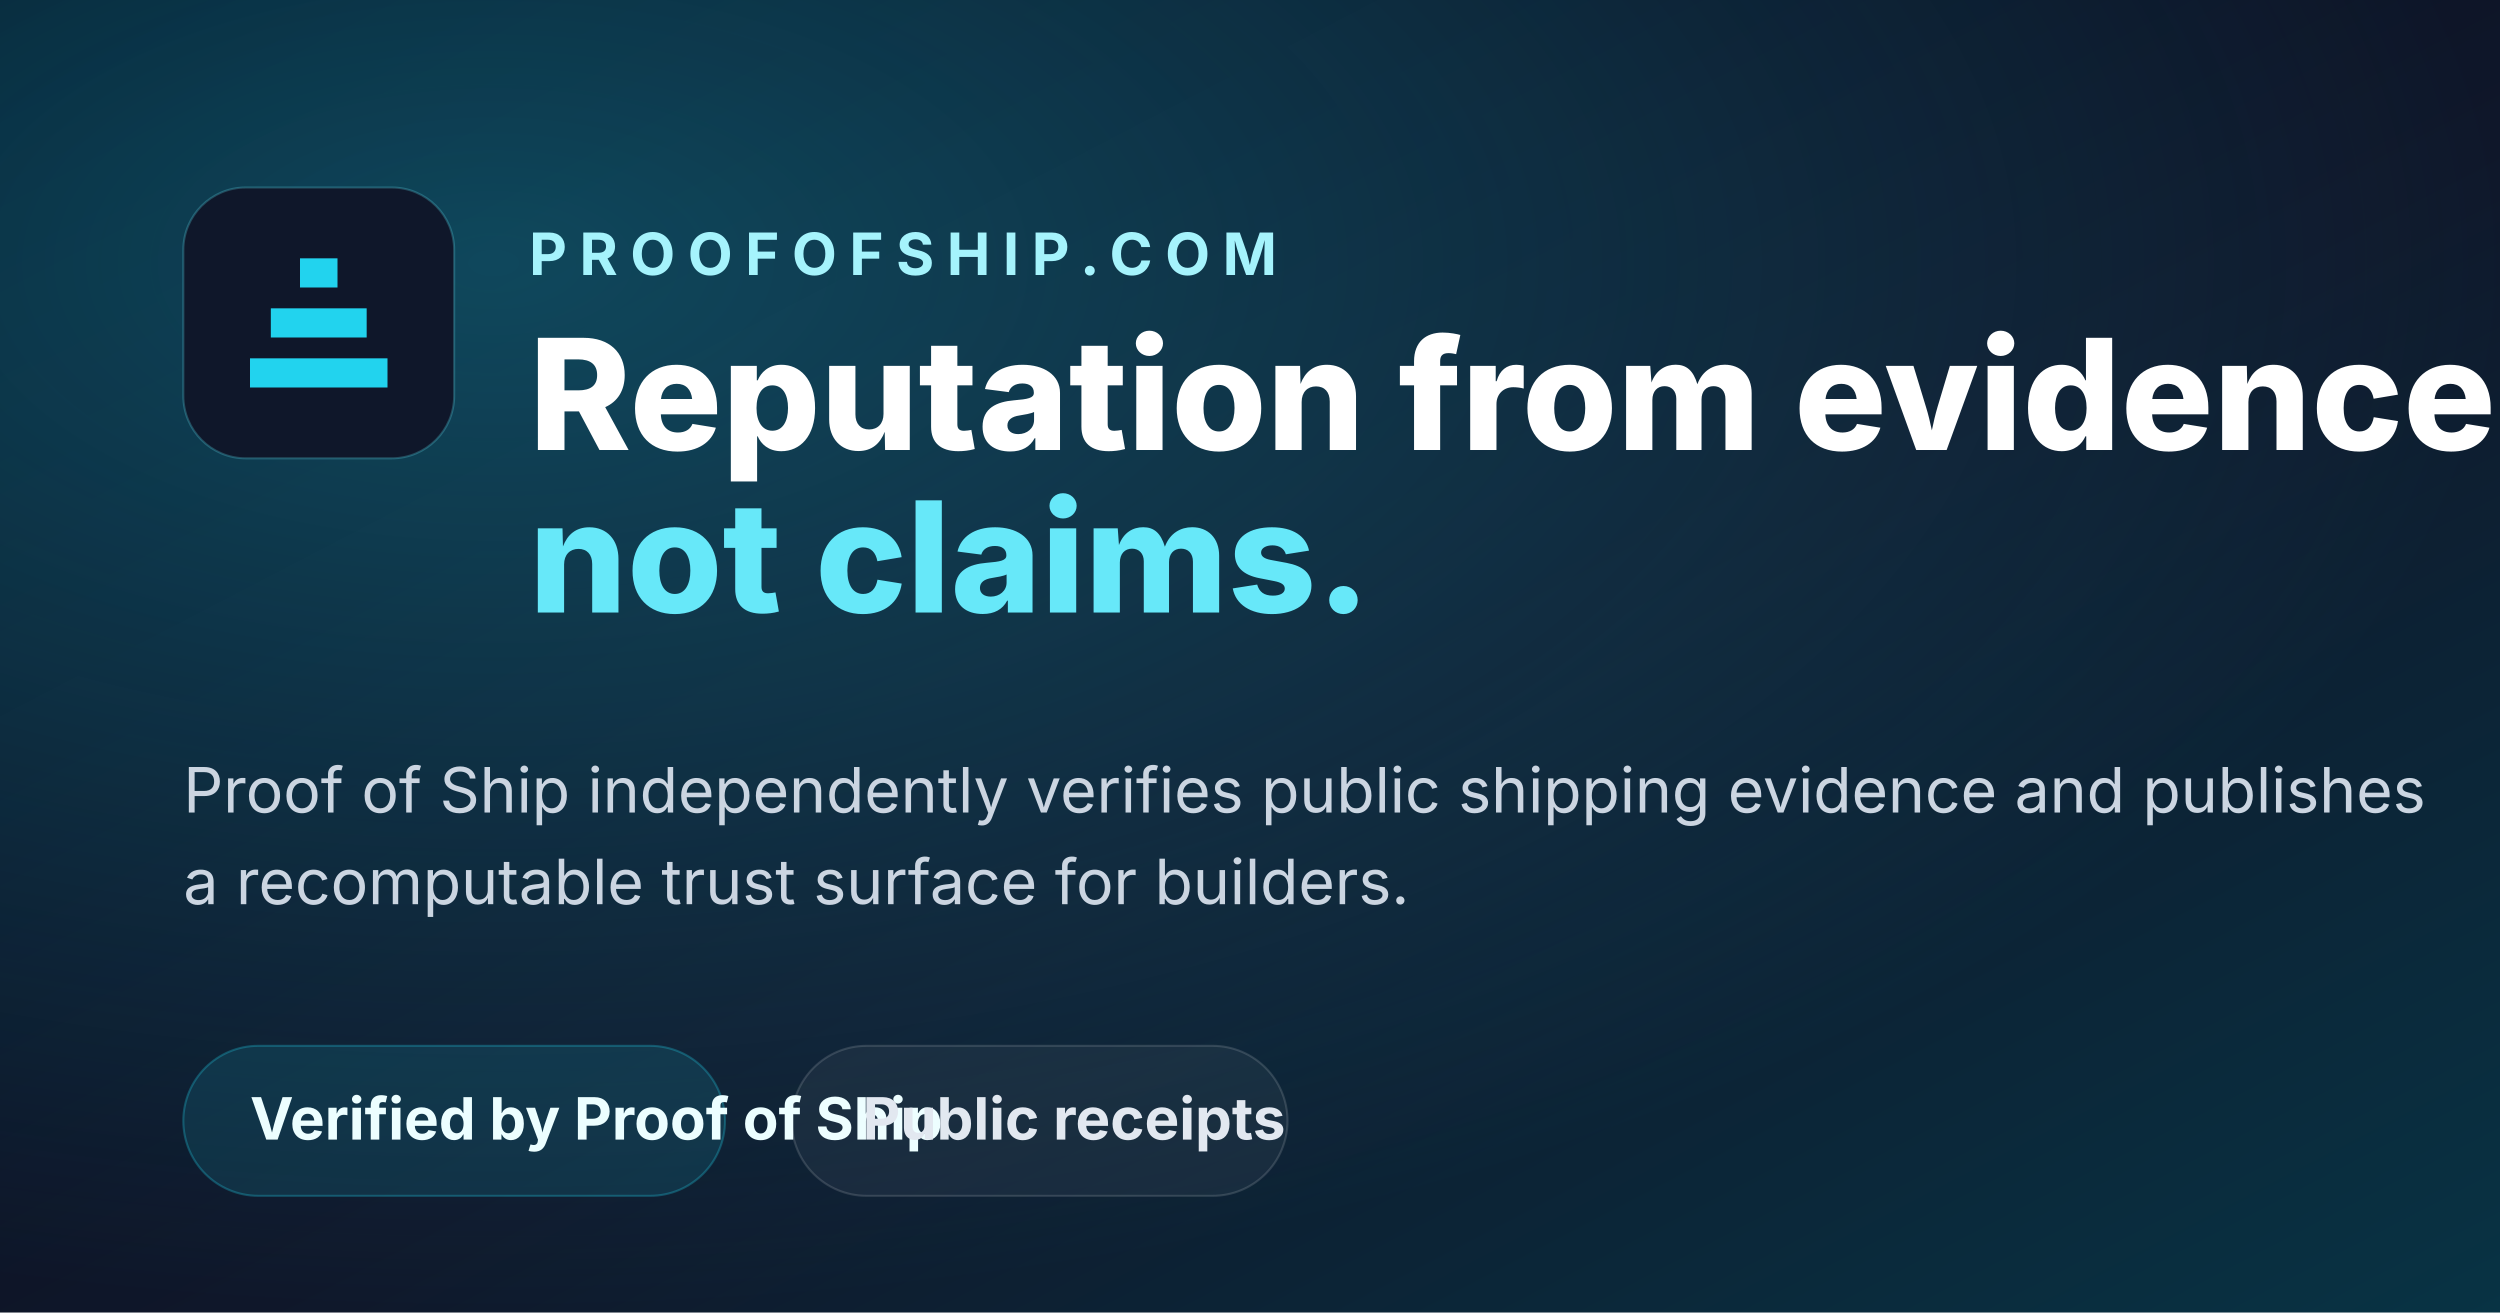
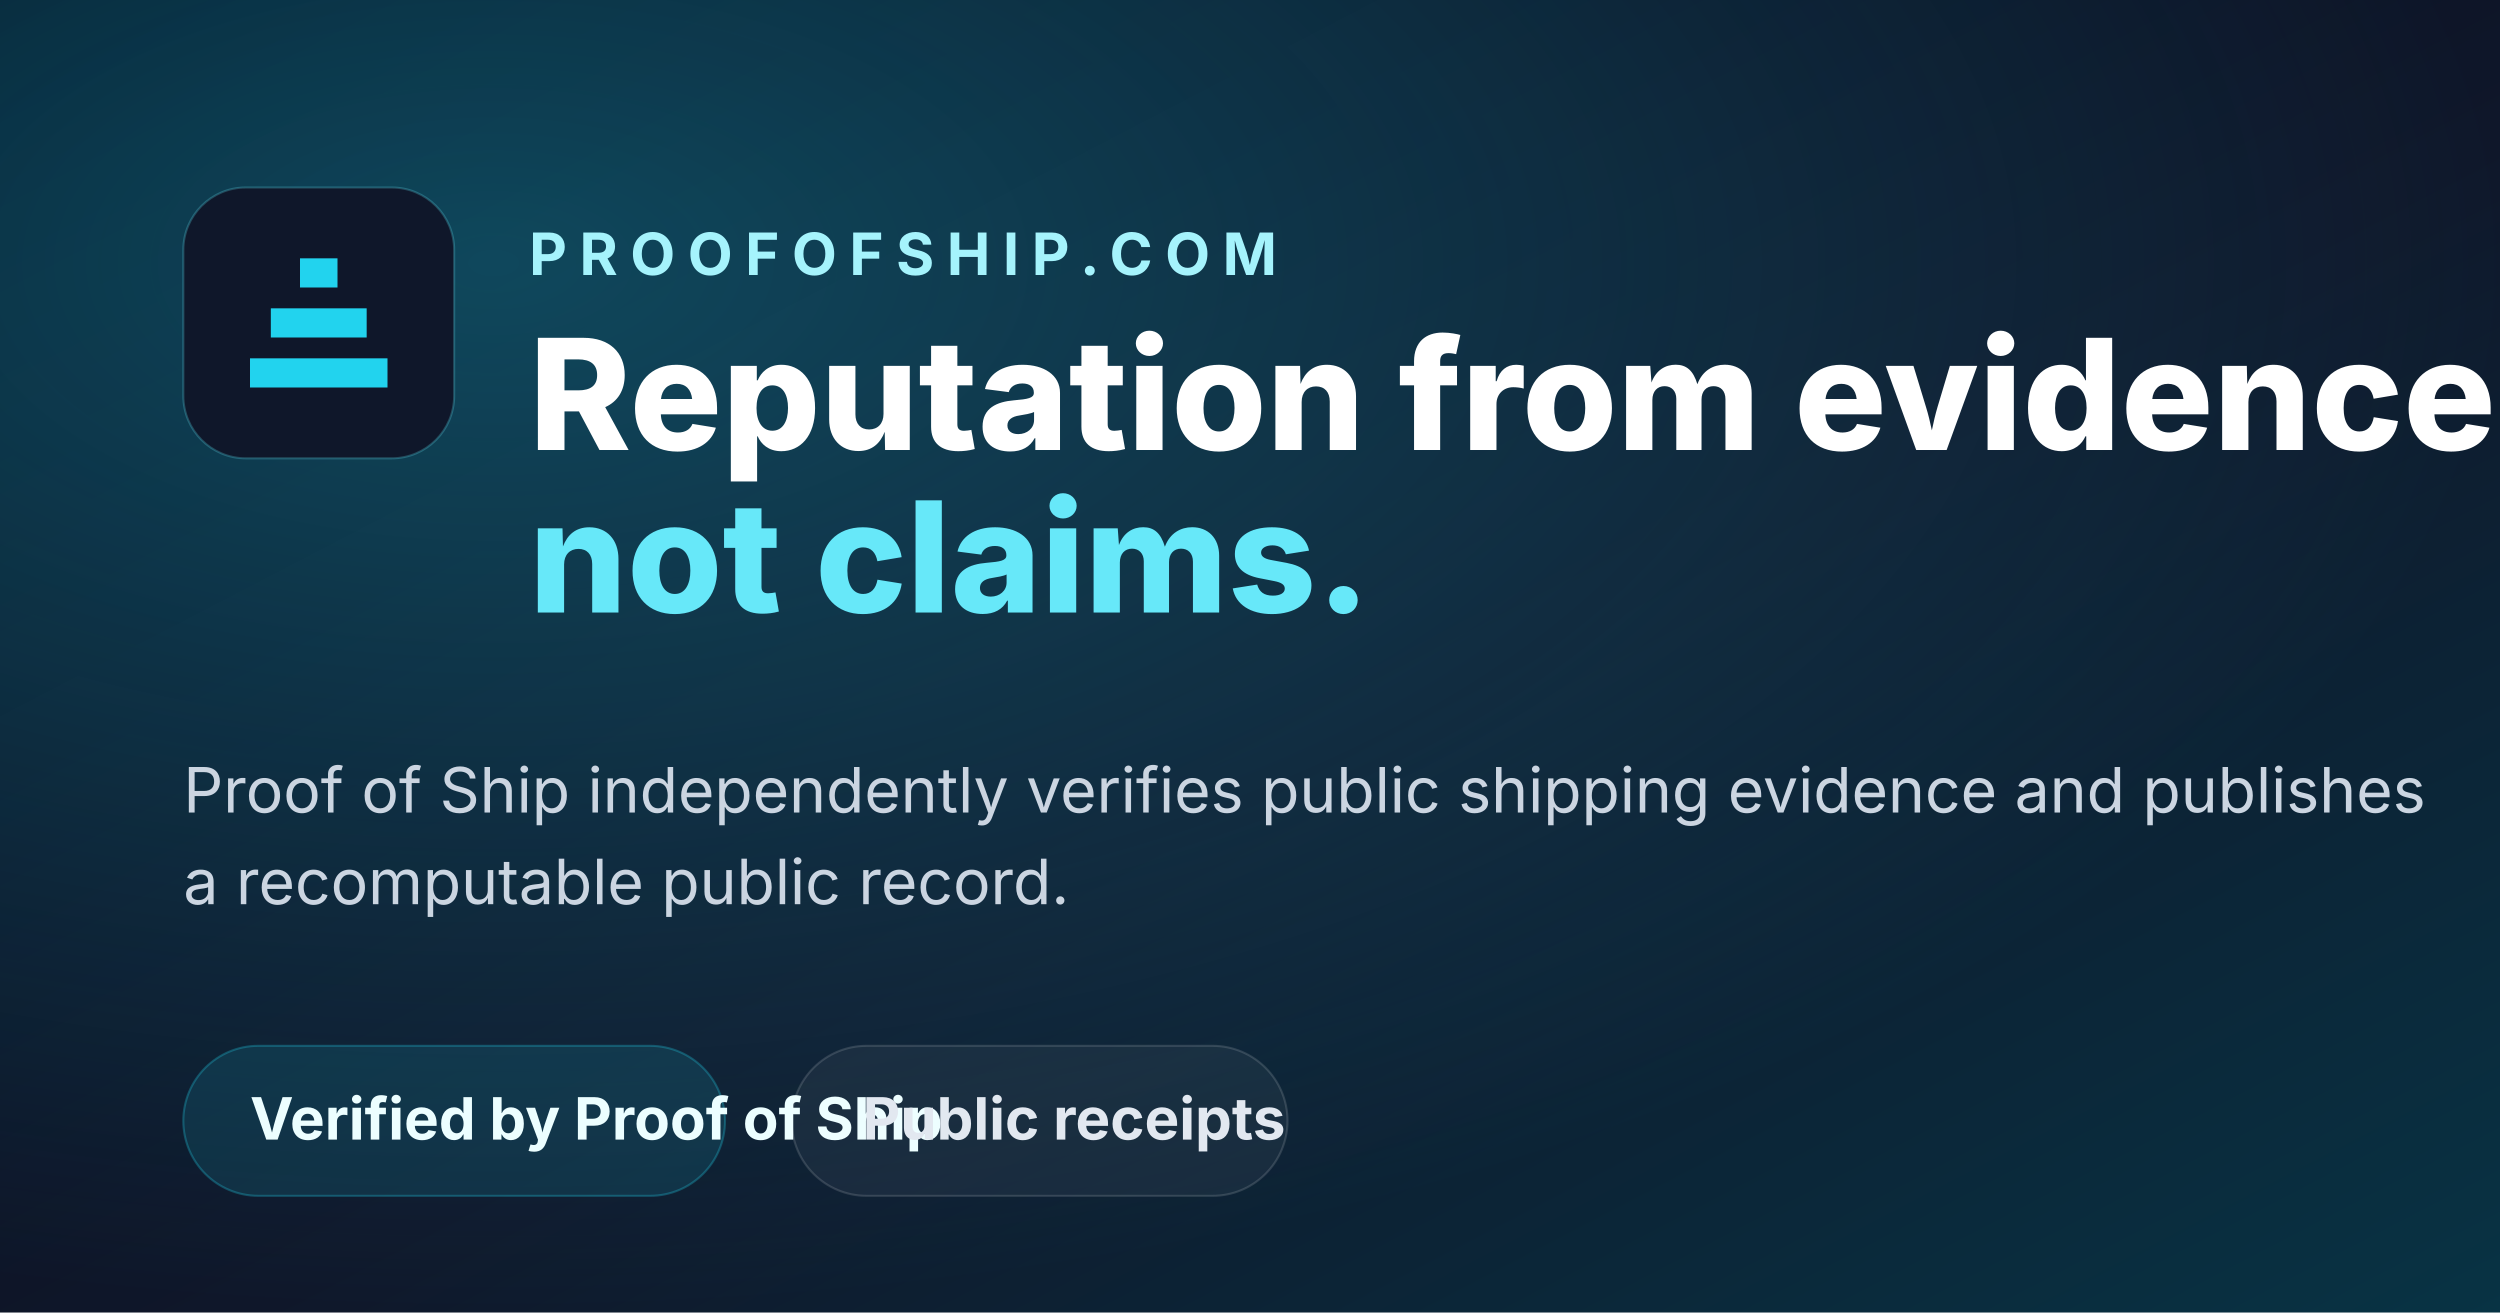
<svg xmlns="http://www.w3.org/2000/svg" viewBox="0 0 1200 630" role="img" aria-label="Proof of Ship social preview">
  <defs>
    <linearGradient id="bg" x1="0" y1="0" x2="1" y2="1">
      <stop offset="0%" stop-color="#020617" />
      <stop offset="55%" stop-color="#0f172a" />
      <stop offset="100%" stop-color="#083344" />
    </linearGradient>
    <radialGradient id="glow" cx="0.2" cy="0.2" r="0.8">
      <stop offset="0%" stop-color="#22d3ee" stop-opacity="0.30" />
      <stop offset="100%" stop-color="#22d3ee" stop-opacity="0" />
    </radialGradient>
  </defs>
  <rect width="1200" height="630" fill="url(#bg)" />
  <rect width="1200" height="630" fill="url(#glow)" />
  <g transform="translate(88 90)">
    <rect x="0" y="0" width="130" height="130" rx="30" fill="#0f172a" stroke="#67e8f9" stroke-opacity="0.25" />
    <path d="M32 82h66v14H32zm10-24h46v14H42zm14-24h18v14H56z" fill="#22d3ee" />
    <text x="166" y="42" fill="#a5f3fc" font-family="Inter,Segoe UI,Arial,sans-serif" font-size="28" font-weight="700" letter-spacing="6">PROOFOFSHIP.COM</text>
    <text x="166" y="126" fill="#ffffff" font-family="Inter,Segoe UI,Arial,sans-serif" font-size="74" font-weight="800">Reputation from evidence,</text>
    <text x="166" y="204" fill="#67e8f9" font-family="Inter,Segoe UI,Arial,sans-serif" font-size="74" font-weight="800">not claims.</text>
    <text x="0" y="300" fill="#cbd5e1" font-family="Inter,Segoe UI,Arial,sans-serif" font-size="30">Proof of Ship independently verifies public shipping evidence and publishes</text>
-     <text x="0" y="344" fill="#cbd5e1" font-family="Inter,Segoe UI,Arial,sans-serif" font-size="30">a recomputable trust surface for builders.</text>
+     <text x="0" y="344" fill="#cbd5e1" font-family="Inter,Segoe UI,Arial,sans-serif" font-size="30">a recomputable public record.</text>
    <g transform="translate(0 412)">
      <rect width="260" height="72" rx="36" fill="#22d3ee" fill-opacity="0.12" stroke="#22d3ee" stroke-opacity="0.28" />
      <text x="32" y="45" fill="#ecfeff" font-family="Inter,Segoe UI,Arial,sans-serif" font-size="28" font-weight="700">Verified by Proof of Ship</text>
    </g>
    <g transform="translate(292 412)">
      <rect width="238" height="72" rx="36" fill="#ffffff" fill-opacity="0.05" stroke="#ffffff" stroke-opacity="0.14" />
      <text x="34" y="45" fill="#e2e8f0" font-family="Inter,Segoe UI,Arial,sans-serif" font-size="28" font-weight="700">Public receipts</text>
    </g>
  </g>
</svg>
